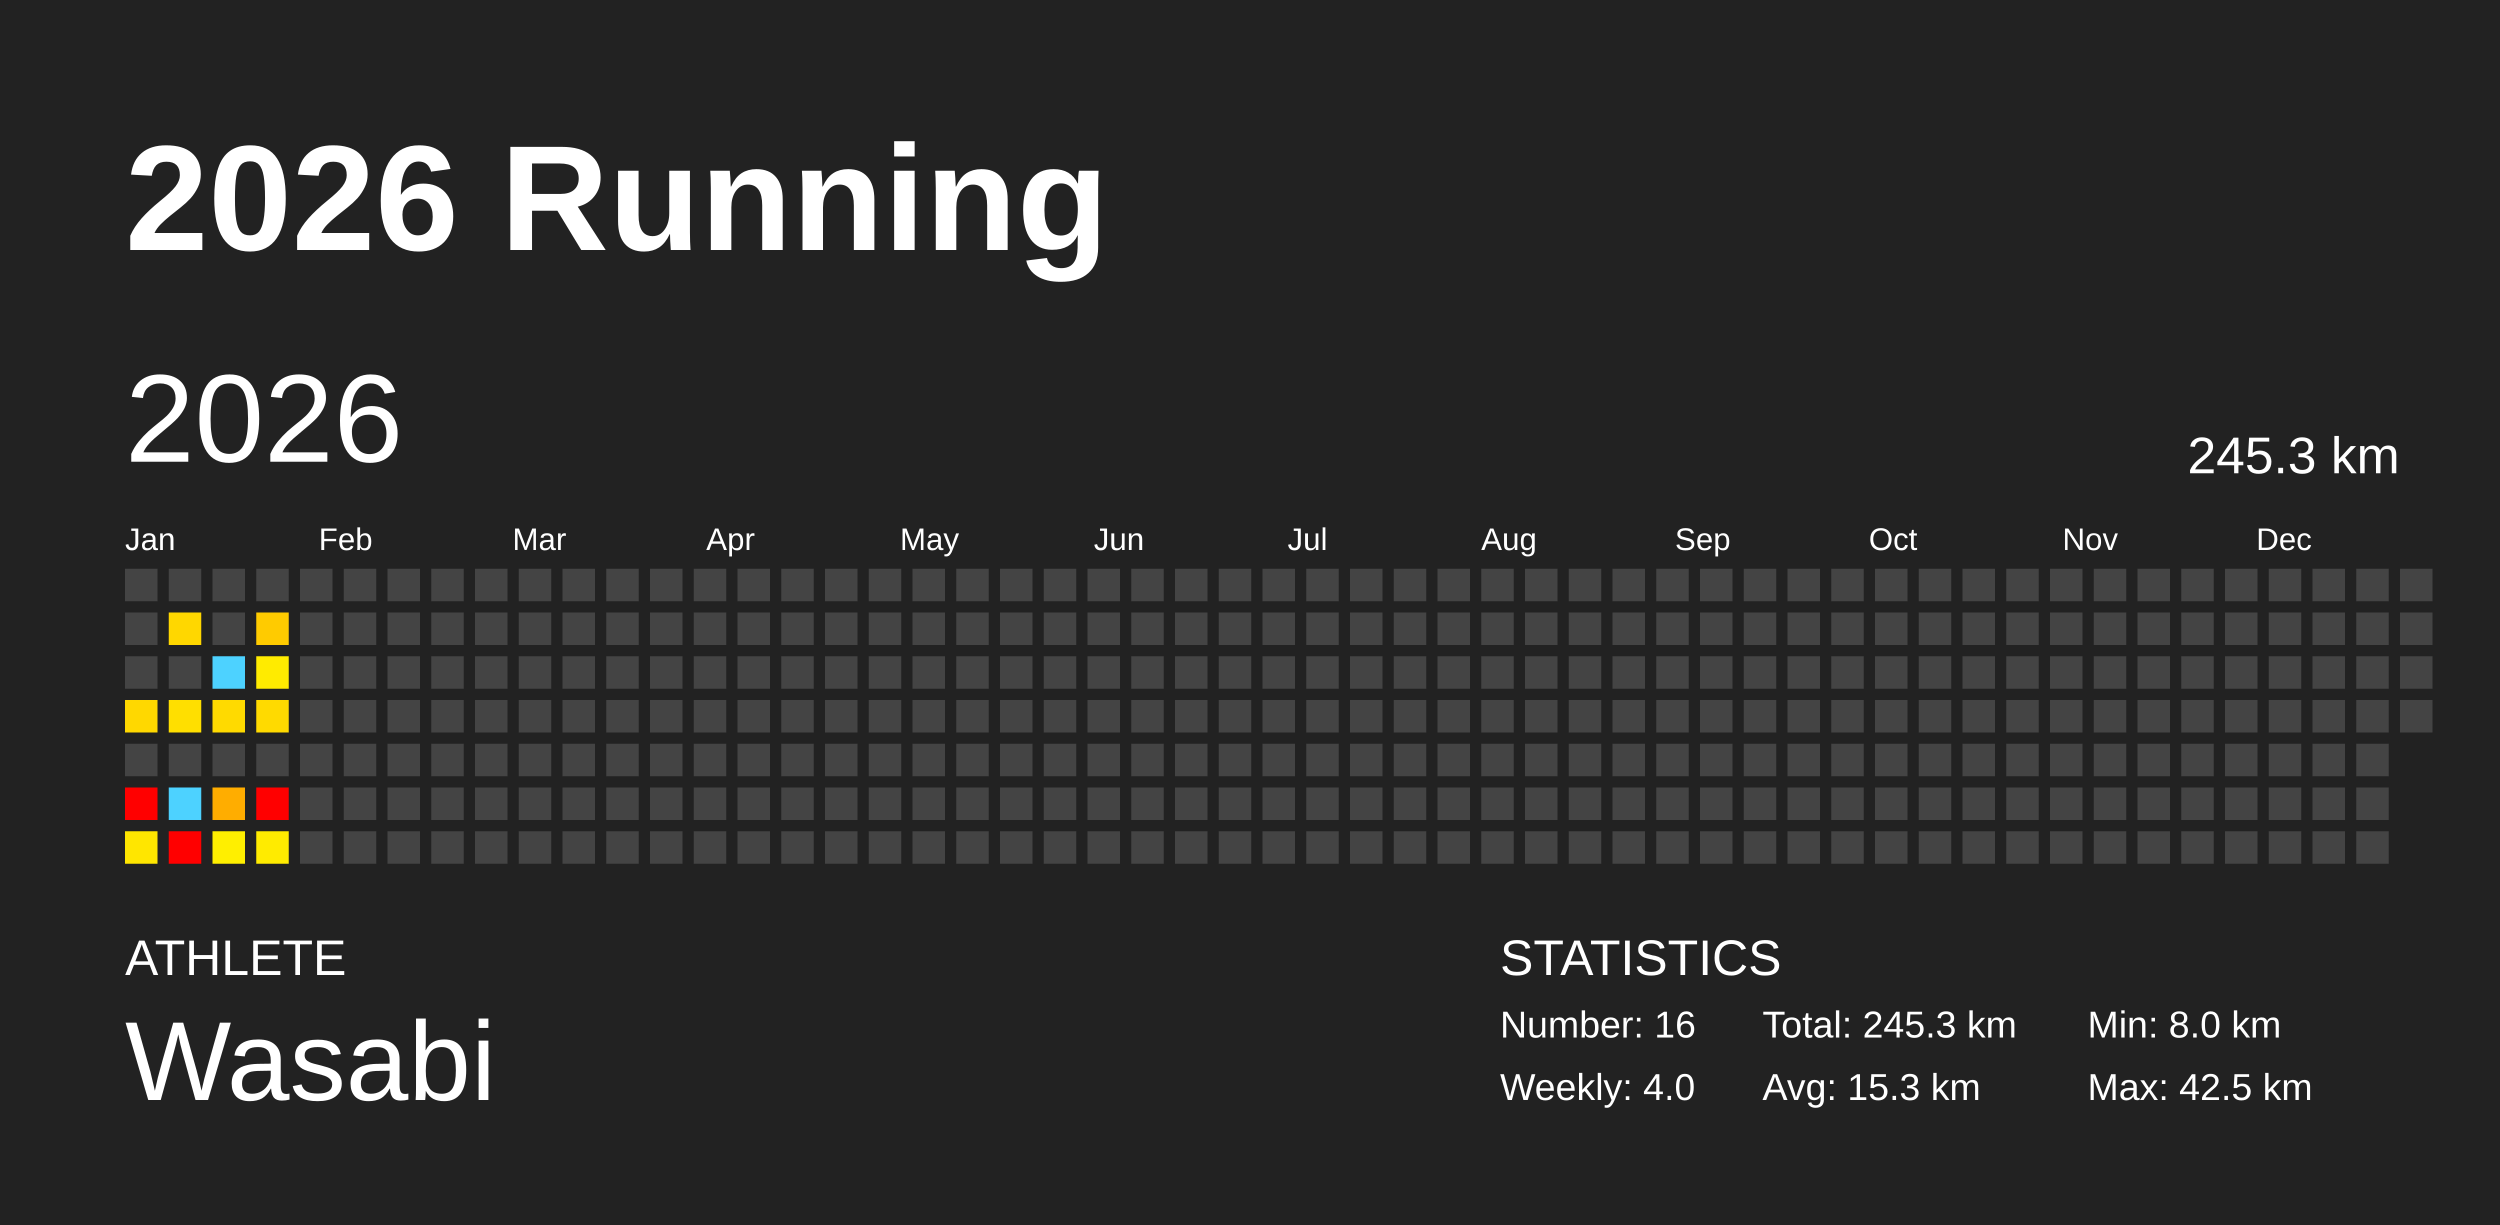
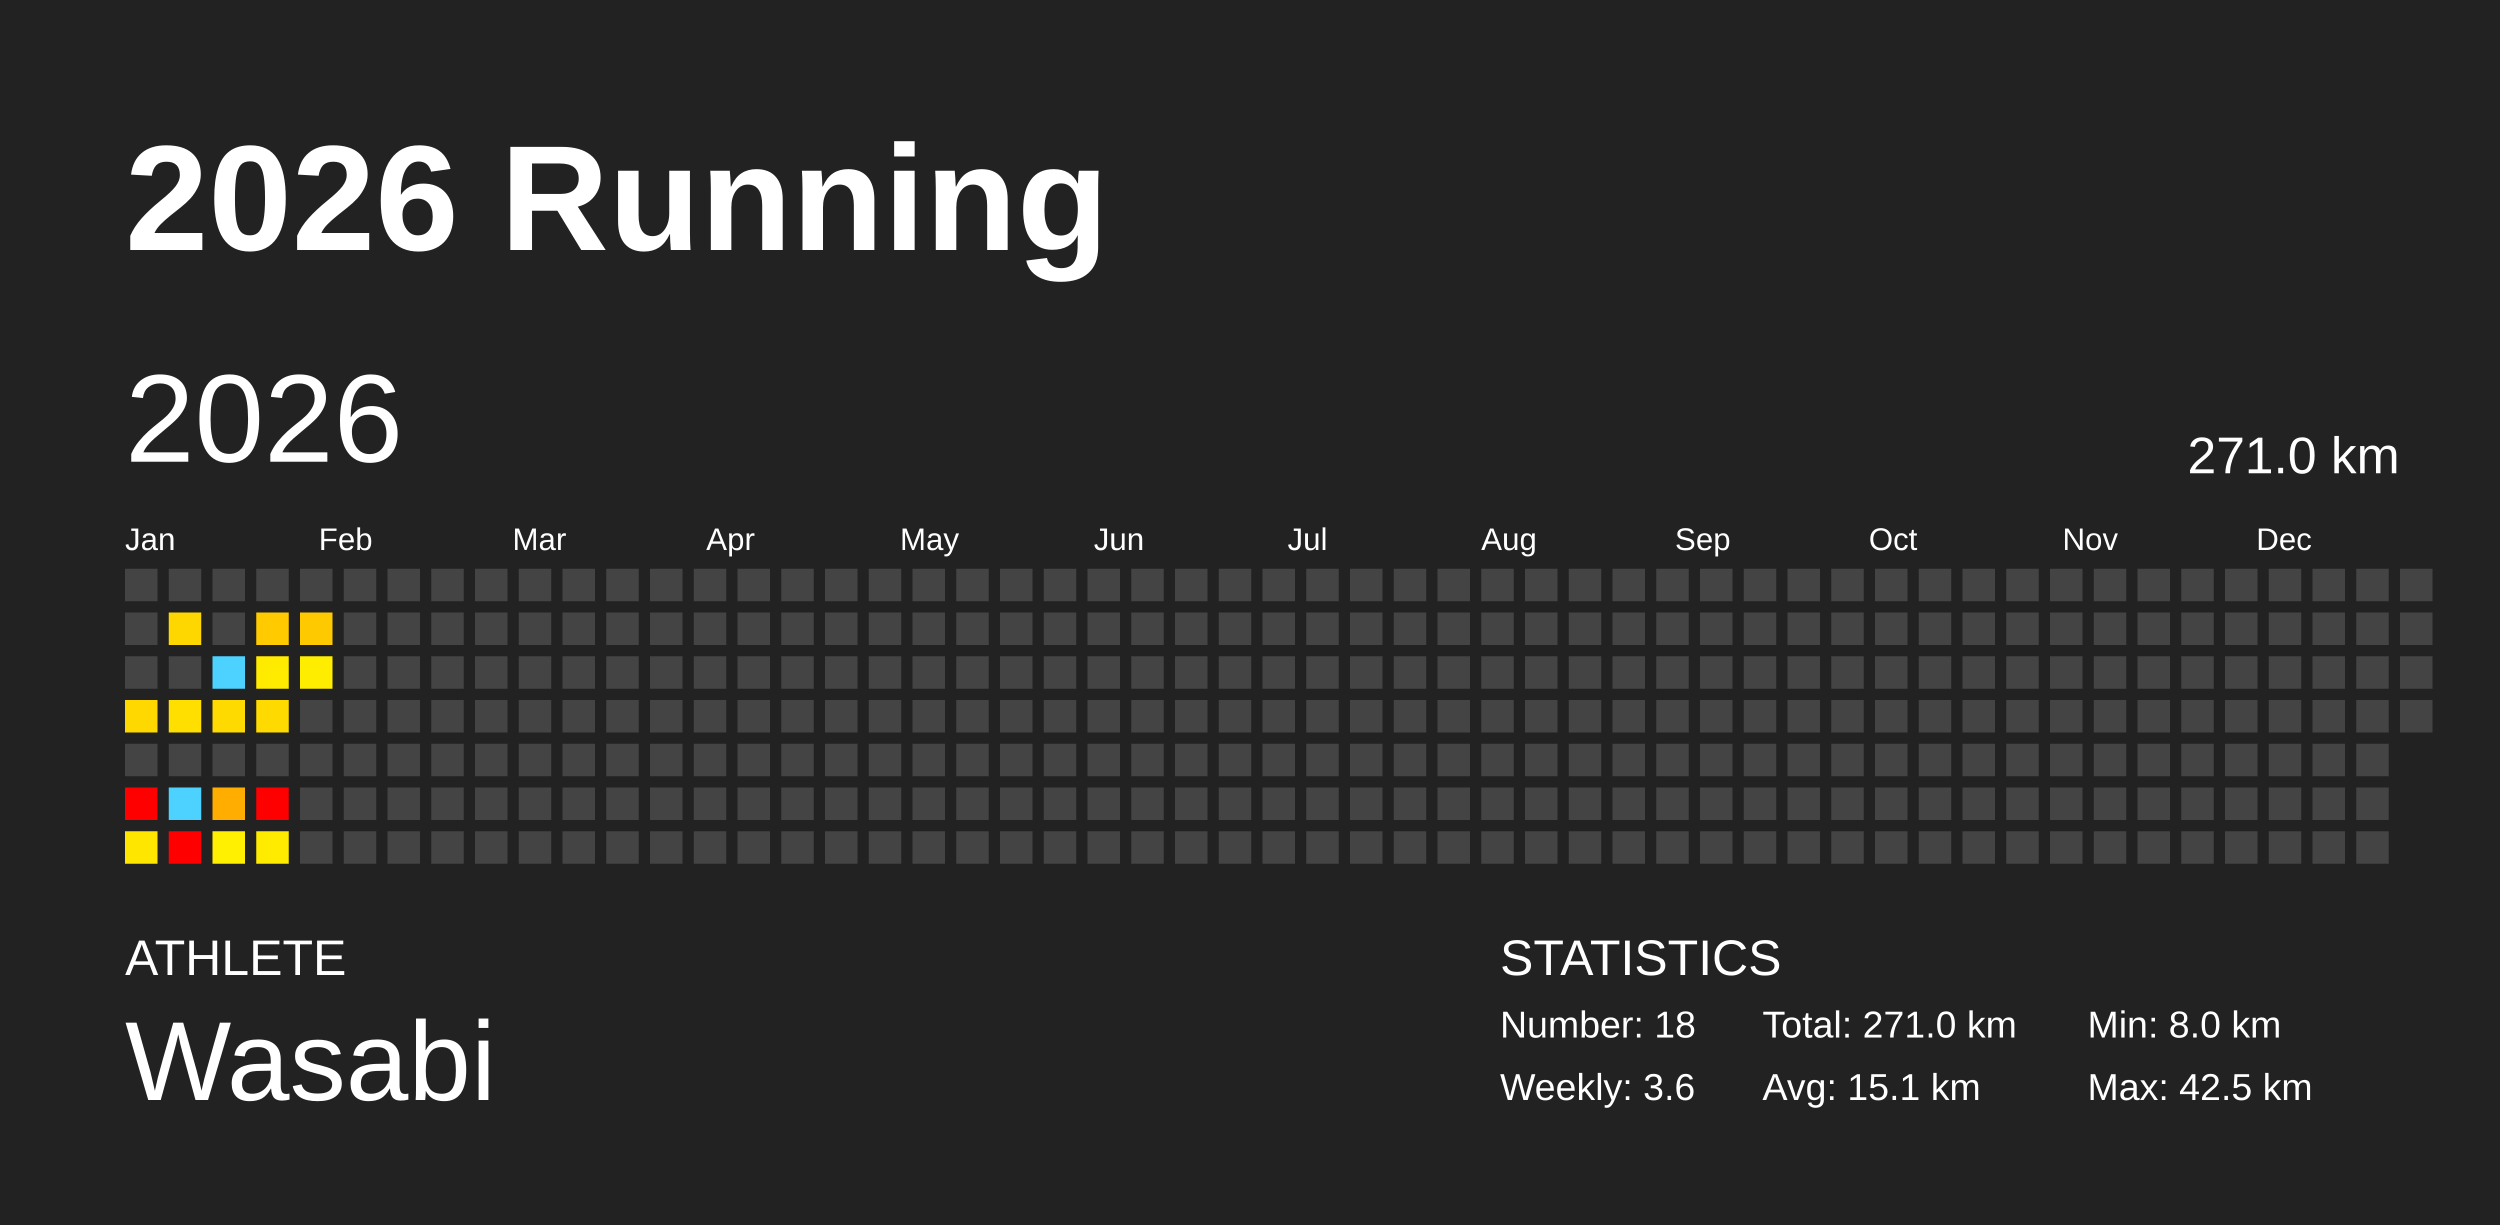
<svg xmlns="http://www.w3.org/2000/svg" baseProfile="full" height="98mm" version="1.1" viewBox="0,0,200,98" width="200mm">
  <defs />
  <rect fill="#222222" height="98" width="200" x="0" y="0" />
  <text fill="#FFFFFF" style="font-size:12px; font-family:Arial; font-weight:bold;" x="10" y="20">2026 Running</text>
  <text fill="#FFFFFF" style="font-size:4px; font-family:Arial" x="10" y="78">ATHLETE</text>
  <text fill="#FFFFFF" style="font-size:9px; font-family:Arial" x="10" y="88">Wasabi</text>
  <text fill="#FFFFFF" style="font-size:4px; font-family:Arial" x="120" y="78">STATISTICS</text>
-   <text fill="#FFFFFF" style="font-size:3px; font-family:Arial" x="120" y="83">Number: 16</text>
-   <text fill="#FFFFFF" style="font-size:3px; font-family:Arial" x="120" y="88">Weekly: 4.0</text>
-   <text fill="#FFFFFF" style="font-size:3px; font-family:Arial" x="141" y="83">Total: 245.3 km</text>
-   <text fill="#FFFFFF" style="font-size:3px; font-family:Arial" x="141" y="88">Avg: 15.3 km</text>
+   <text fill="#FFFFFF" style="font-size:3px; font-family:Arial" x="120" y="83">Number: 18</text>
+   <text fill="#FFFFFF" style="font-size:3px; font-family:Arial" x="120" y="88">Weekly: 3.6</text>
+   <text fill="#FFFFFF" style="font-size:3px; font-family:Arial" x="141" y="83">Total: 271.0 km</text>
+   <text fill="#FFFFFF" style="font-size:3px; font-family:Arial" x="141" y="88">Avg: 15.1 km</text>
  <text fill="#FFFFFF" style="font-size:3px; font-family:Arial" x="167" y="83">Min: 8.0 km</text>
  <text fill="#FFFFFF" style="font-size:3px; font-family:Arial" x="167" y="88">Max: 42.5 km</text>
  <text dominant-baseline="hanging" fill="#FFFFFF" style="font-size:10.0px; font-family:Arial;" x="10" y="30">2026</text>
-   <text dominant-baseline="hanging" fill="#FFFFFF" style="font-size:4.125px; font-family:Arial;" x="175" y="35">245.3 km</text>
+   <text dominant-baseline="hanging" fill="#FFFFFF" style="font-size:4.125px; font-family:Arial;" x="175" y="35">271.0 km</text>
  <text fill="#FFFFFF" style="font-size:2.5px; font-family:Arial" x="10.0" y="44">Jan</text>
  <text fill="#FFFFFF" style="font-size:2.5px; font-family:Arial" x="25.5" y="44">Feb</text>
  <text fill="#FFFFFF" style="font-size:2.5px; font-family:Arial" x="41.0" y="44">Mar</text>
  <text fill="#FFFFFF" style="font-size:2.5px; font-family:Arial" x="56.5" y="44">Apr</text>
  <text fill="#FFFFFF" style="font-size:2.5px; font-family:Arial" x="72.0" y="44">May</text>
  <text fill="#FFFFFF" style="font-size:2.5px; font-family:Arial" x="87.5" y="44">Jun</text>
  <text fill="#FFFFFF" style="font-size:2.5px; font-family:Arial" x="103.0" y="44">Jul</text>
  <text fill="#FFFFFF" style="font-size:2.5px; font-family:Arial" x="118.5" y="44">Aug</text>
  <text fill="#FFFFFF" style="font-size:2.5px; font-family:Arial" x="134.0" y="44">Sep</text>
  <text fill="#FFFFFF" style="font-size:2.5px; font-family:Arial" x="149.5" y="44">Oct</text>
  <text fill="#FFFFFF" style="font-size:2.5px; font-family:Arial" x="165.0" y="44">Nov</text>
  <text fill="#FFFFFF" style="font-size:2.5px; font-family:Arial" x="180.5" y="44">Dec</text>
  <rect fill="#444444" height="2.6" width="2.6" x="10.0" y="45.5" />
  <rect fill="#444444" height="2.6" width="2.6" x="10.0" y="49.0" />
  <rect fill="#444444" height="2.6" width="2.6" x="10.0" y="52.5" />
  <rect fill="#ffd800" height="2.6" width="2.6" x="10.0" y="56.0" />
  <rect fill="#444444" height="2.6" width="2.6" x="10.0" y="59.5" />
  <rect fill="red" height="2.6" width="2.6" x="10.0" y="63.0" />
  <rect fill="#ffe600" height="2.6" width="2.6" x="10.0" y="66.5" />
  <rect fill="#444444" height="2.6" width="2.6" x="13.5" y="45.5" />
  <rect fill="#ffd700" height="2.6" width="2.6" x="13.5" y="49.0" />
  <rect fill="#444444" height="2.6" width="2.6" x="13.5" y="52.5" />
  <rect fill="#ffdf00" height="2.6" width="2.6" x="13.5" y="56.0" />
  <rect fill="#444444" height="2.6" width="2.6" x="13.5" y="59.5" />
  <rect fill="#4dd2ff" height="2.6" width="2.6" x="13.5" y="63.0" />
  <rect fill="red" height="2.6" width="2.6" x="13.5" y="66.5" />
  <rect fill="#444444" height="2.6" width="2.6" x="17.0" y="45.5" />
  <rect fill="#444444" height="2.6" width="2.6" x="17.0" y="49.0" />
  <rect fill="#4dd2ff" height="2.6" width="2.6" x="17.0" y="52.5" />
  <rect fill="#ffda00" height="2.6" width="2.6" x="17.0" y="56.0" />
  <rect fill="#444444" height="2.6" width="2.6" x="17.0" y="59.5" />
  <rect fill="#ffad00" height="2.6" width="2.6" x="17.0" y="63.0" />
  <rect fill="#ffef00" height="2.6" width="2.6" x="17.0" y="66.5" />
  <rect fill="#444444" height="2.6" width="2.6" x="20.5" y="45.5" />
  <rect fill="#ffcb00" height="2.6" width="2.6" x="20.5" y="49.0" />
  <rect fill="#ffeb00" height="2.6" width="2.6" x="20.5" y="52.5" />
  <rect fill="#ffda00" height="2.6" width="2.6" x="20.5" y="56.0" />
  <rect fill="#444444" height="2.6" width="2.6" x="20.5" y="59.5" />
  <rect fill="red" height="2.6" width="2.6" x="20.5" y="63.0" />
  <rect fill="#ffeb00" height="2.6" width="2.6" x="20.5" y="66.5" />
  <rect fill="#444444" height="2.6" width="2.6" x="24.0" y="45.5" />
-   <rect fill="#444444" height="2.6" width="2.6" x="24.0" y="49.0" />
-   <rect fill="#444444" height="2.6" width="2.6" x="24.0" y="52.5" />
+   <rect fill="#ffc900" height="2.6" width="2.6" x="24.0" y="49.0" />
+   <rect fill="#ffed00" height="2.6" width="2.6" x="24.0" y="52.5" />
  <rect fill="#444444" height="2.6" width="2.6" x="24.0" y="56.0" />
  <rect fill="#444444" height="2.6" width="2.6" x="24.0" y="59.5" />
  <rect fill="#444444" height="2.6" width="2.6" x="24.0" y="63.0" />
  <rect fill="#444444" height="2.6" width="2.6" x="24.0" y="66.5" />
  <rect fill="#444444" height="2.6" width="2.6" x="27.5" y="45.5" />
  <rect fill="#444444" height="2.6" width="2.6" x="27.5" y="49.0" />
  <rect fill="#444444" height="2.6" width="2.6" x="27.5" y="52.5" />
  <rect fill="#444444" height="2.6" width="2.6" x="27.5" y="56.0" />
  <rect fill="#444444" height="2.6" width="2.6" x="27.5" y="59.5" />
  <rect fill="#444444" height="2.6" width="2.6" x="27.5" y="63.0" />
  <rect fill="#444444" height="2.6" width="2.6" x="27.5" y="66.5" />
  <rect fill="#444444" height="2.6" width="2.6" x="31.0" y="45.5" />
  <rect fill="#444444" height="2.6" width="2.6" x="31.0" y="49.0" />
  <rect fill="#444444" height="2.6" width="2.6" x="31.0" y="52.5" />
  <rect fill="#444444" height="2.6" width="2.6" x="31.0" y="56.0" />
  <rect fill="#444444" height="2.6" width="2.6" x="31.0" y="59.5" />
  <rect fill="#444444" height="2.6" width="2.6" x="31.0" y="63.0" />
  <rect fill="#444444" height="2.6" width="2.6" x="31.0" y="66.5" />
  <rect fill="#444444" height="2.6" width="2.6" x="34.5" y="45.5" />
  <rect fill="#444444" height="2.6" width="2.6" x="34.5" y="49.0" />
  <rect fill="#444444" height="2.6" width="2.6" x="34.5" y="52.5" />
  <rect fill="#444444" height="2.6" width="2.6" x="34.5" y="56.0" />
  <rect fill="#444444" height="2.6" width="2.6" x="34.5" y="59.5" />
  <rect fill="#444444" height="2.6" width="2.6" x="34.5" y="63.0" />
  <rect fill="#444444" height="2.6" width="2.6" x="34.5" y="66.5" />
  <rect fill="#444444" height="2.6" width="2.6" x="38.0" y="45.5" />
  <rect fill="#444444" height="2.6" width="2.6" x="38.0" y="49.0" />
  <rect fill="#444444" height="2.6" width="2.6" x="38.0" y="52.5" />
  <rect fill="#444444" height="2.6" width="2.6" x="38.0" y="56.0" />
  <rect fill="#444444" height="2.6" width="2.6" x="38.0" y="59.5" />
  <rect fill="#444444" height="2.6" width="2.6" x="38.0" y="63.0" />
  <rect fill="#444444" height="2.6" width="2.6" x="38.0" y="66.5" />
  <rect fill="#444444" height="2.6" width="2.6" x="41.5" y="45.5" />
  <rect fill="#444444" height="2.6" width="2.6" x="41.5" y="49.0" />
  <rect fill="#444444" height="2.6" width="2.6" x="41.5" y="52.5" />
  <rect fill="#444444" height="2.6" width="2.6" x="41.5" y="56.0" />
  <rect fill="#444444" height="2.6" width="2.6" x="41.5" y="59.5" />
  <rect fill="#444444" height="2.6" width="2.6" x="41.5" y="63.0" />
  <rect fill="#444444" height="2.6" width="2.6" x="41.5" y="66.5" />
  <rect fill="#444444" height="2.6" width="2.6" x="45.0" y="45.5" />
  <rect fill="#444444" height="2.6" width="2.6" x="45.0" y="49.0" />
  <rect fill="#444444" height="2.6" width="2.6" x="45.0" y="52.5" />
  <rect fill="#444444" height="2.6" width="2.6" x="45.0" y="56.0" />
  <rect fill="#444444" height="2.6" width="2.6" x="45.0" y="59.5" />
  <rect fill="#444444" height="2.6" width="2.6" x="45.0" y="63.0" />
  <rect fill="#444444" height="2.6" width="2.6" x="45.0" y="66.5" />
  <rect fill="#444444" height="2.6" width="2.6" x="48.5" y="45.5" />
  <rect fill="#444444" height="2.6" width="2.6" x="48.5" y="49.0" />
  <rect fill="#444444" height="2.6" width="2.6" x="48.5" y="52.5" />
  <rect fill="#444444" height="2.6" width="2.6" x="48.5" y="56.0" />
  <rect fill="#444444" height="2.6" width="2.6" x="48.5" y="59.5" />
  <rect fill="#444444" height="2.6" width="2.6" x="48.5" y="63.0" />
  <rect fill="#444444" height="2.6" width="2.6" x="48.5" y="66.5" />
  <rect fill="#444444" height="2.6" width="2.6" x="52.0" y="45.5" />
  <rect fill="#444444" height="2.6" width="2.6" x="52.0" y="49.0" />
  <rect fill="#444444" height="2.6" width="2.6" x="52.0" y="52.5" />
  <rect fill="#444444" height="2.6" width="2.6" x="52.0" y="56.0" />
  <rect fill="#444444" height="2.6" width="2.6" x="52.0" y="59.5" />
  <rect fill="#444444" height="2.6" width="2.6" x="52.0" y="63.0" />
  <rect fill="#444444" height="2.6" width="2.6" x="52.0" y="66.5" />
  <rect fill="#444444" height="2.6" width="2.6" x="55.5" y="45.5" />
  <rect fill="#444444" height="2.6" width="2.6" x="55.5" y="49.0" />
  <rect fill="#444444" height="2.6" width="2.6" x="55.5" y="52.5" />
  <rect fill="#444444" height="2.6" width="2.6" x="55.5" y="56.0" />
  <rect fill="#444444" height="2.6" width="2.6" x="55.5" y="59.5" />
  <rect fill="#444444" height="2.6" width="2.6" x="55.5" y="63.0" />
  <rect fill="#444444" height="2.6" width="2.6" x="55.5" y="66.5" />
  <rect fill="#444444" height="2.6" width="2.6" x="59.0" y="45.5" />
  <rect fill="#444444" height="2.6" width="2.6" x="59.0" y="49.0" />
  <rect fill="#444444" height="2.6" width="2.6" x="59.0" y="52.5" />
  <rect fill="#444444" height="2.6" width="2.6" x="59.0" y="56.0" />
  <rect fill="#444444" height="2.6" width="2.6" x="59.0" y="59.5" />
  <rect fill="#444444" height="2.6" width="2.6" x="59.0" y="63.0" />
  <rect fill="#444444" height="2.6" width="2.6" x="59.0" y="66.5" />
  <rect fill="#444444" height="2.6" width="2.6" x="62.5" y="45.5" />
  <rect fill="#444444" height="2.6" width="2.6" x="62.5" y="49.0" />
  <rect fill="#444444" height="2.6" width="2.6" x="62.5" y="52.5" />
  <rect fill="#444444" height="2.6" width="2.6" x="62.5" y="56.0" />
  <rect fill="#444444" height="2.6" width="2.6" x="62.5" y="59.5" />
  <rect fill="#444444" height="2.6" width="2.6" x="62.5" y="63.0" />
  <rect fill="#444444" height="2.6" width="2.6" x="62.5" y="66.5" />
  <rect fill="#444444" height="2.6" width="2.6" x="66.0" y="45.5" />
  <rect fill="#444444" height="2.6" width="2.6" x="66.0" y="49.0" />
  <rect fill="#444444" height="2.6" width="2.6" x="66.0" y="52.5" />
  <rect fill="#444444" height="2.6" width="2.6" x="66.0" y="56.0" />
  <rect fill="#444444" height="2.6" width="2.6" x="66.0" y="59.5" />
  <rect fill="#444444" height="2.6" width="2.6" x="66.0" y="63.0" />
  <rect fill="#444444" height="2.6" width="2.6" x="66.0" y="66.5" />
  <rect fill="#444444" height="2.6" width="2.6" x="69.5" y="45.5" />
  <rect fill="#444444" height="2.6" width="2.6" x="69.5" y="49.0" />
  <rect fill="#444444" height="2.6" width="2.6" x="69.5" y="52.5" />
  <rect fill="#444444" height="2.6" width="2.6" x="69.5" y="56.0" />
  <rect fill="#444444" height="2.6" width="2.6" x="69.5" y="59.5" />
  <rect fill="#444444" height="2.6" width="2.6" x="69.5" y="63.0" />
  <rect fill="#444444" height="2.6" width="2.6" x="69.5" y="66.5" />
  <rect fill="#444444" height="2.6" width="2.6" x="73.0" y="45.5" />
  <rect fill="#444444" height="2.6" width="2.6" x="73.0" y="49.0" />
  <rect fill="#444444" height="2.6" width="2.6" x="73.0" y="52.5" />
  <rect fill="#444444" height="2.6" width="2.6" x="73.0" y="56.0" />
  <rect fill="#444444" height="2.6" width="2.6" x="73.0" y="59.5" />
  <rect fill="#444444" height="2.6" width="2.6" x="73.0" y="63.0" />
  <rect fill="#444444" height="2.6" width="2.6" x="73.0" y="66.5" />
  <rect fill="#444444" height="2.6" width="2.6" x="76.5" y="45.5" />
  <rect fill="#444444" height="2.6" width="2.6" x="76.5" y="49.0" />
  <rect fill="#444444" height="2.6" width="2.6" x="76.5" y="52.5" />
  <rect fill="#444444" height="2.6" width="2.6" x="76.5" y="56.0" />
  <rect fill="#444444" height="2.6" width="2.6" x="76.5" y="59.5" />
  <rect fill="#444444" height="2.6" width="2.6" x="76.5" y="63.0" />
  <rect fill="#444444" height="2.6" width="2.6" x="76.5" y="66.5" />
  <rect fill="#444444" height="2.6" width="2.6" x="80.0" y="45.5" />
  <rect fill="#444444" height="2.6" width="2.6" x="80.0" y="49.0" />
  <rect fill="#444444" height="2.6" width="2.6" x="80.0" y="52.5" />
  <rect fill="#444444" height="2.6" width="2.6" x="80.0" y="56.0" />
  <rect fill="#444444" height="2.6" width="2.6" x="80.0" y="59.5" />
  <rect fill="#444444" height="2.6" width="2.6" x="80.0" y="63.0" />
  <rect fill="#444444" height="2.6" width="2.6" x="80.0" y="66.5" />
  <rect fill="#444444" height="2.6" width="2.6" x="83.5" y="45.5" />
  <rect fill="#444444" height="2.6" width="2.6" x="83.5" y="49.0" />
  <rect fill="#444444" height="2.6" width="2.6" x="83.5" y="52.5" />
  <rect fill="#444444" height="2.6" width="2.6" x="83.5" y="56.0" />
  <rect fill="#444444" height="2.6" width="2.6" x="83.5" y="59.5" />
  <rect fill="#444444" height="2.6" width="2.6" x="83.5" y="63.0" />
  <rect fill="#444444" height="2.6" width="2.6" x="83.5" y="66.5" />
  <rect fill="#444444" height="2.6" width="2.6" x="87.0" y="45.5" />
  <rect fill="#444444" height="2.6" width="2.6" x="87.0" y="49.0" />
  <rect fill="#444444" height="2.6" width="2.6" x="87.0" y="52.5" />
  <rect fill="#444444" height="2.6" width="2.6" x="87.0" y="56.0" />
  <rect fill="#444444" height="2.6" width="2.6" x="87.0" y="59.5" />
  <rect fill="#444444" height="2.6" width="2.6" x="87.0" y="63.0" />
  <rect fill="#444444" height="2.6" width="2.6" x="87.0" y="66.5" />
  <rect fill="#444444" height="2.6" width="2.6" x="90.5" y="45.5" />
  <rect fill="#444444" height="2.6" width="2.6" x="90.5" y="49.0" />
  <rect fill="#444444" height="2.6" width="2.6" x="90.5" y="52.5" />
  <rect fill="#444444" height="2.6" width="2.6" x="90.5" y="56.0" />
  <rect fill="#444444" height="2.6" width="2.6" x="90.5" y="59.5" />
  <rect fill="#444444" height="2.6" width="2.6" x="90.5" y="63.0" />
  <rect fill="#444444" height="2.6" width="2.6" x="90.5" y="66.5" />
  <rect fill="#444444" height="2.6" width="2.6" x="94.0" y="45.5" />
  <rect fill="#444444" height="2.6" width="2.6" x="94.0" y="49.0" />
  <rect fill="#444444" height="2.6" width="2.6" x="94.0" y="52.5" />
  <rect fill="#444444" height="2.6" width="2.6" x="94.0" y="56.0" />
  <rect fill="#444444" height="2.6" width="2.6" x="94.0" y="59.5" />
  <rect fill="#444444" height="2.6" width="2.6" x="94.0" y="63.0" />
  <rect fill="#444444" height="2.6" width="2.6" x="94.0" y="66.5" />
  <rect fill="#444444" height="2.6" width="2.6" x="97.5" y="45.5" />
  <rect fill="#444444" height="2.6" width="2.6" x="97.5" y="49.0" />
  <rect fill="#444444" height="2.6" width="2.6" x="97.5" y="52.5" />
  <rect fill="#444444" height="2.6" width="2.6" x="97.5" y="56.0" />
  <rect fill="#444444" height="2.6" width="2.6" x="97.5" y="59.5" />
  <rect fill="#444444" height="2.6" width="2.6" x="97.5" y="63.0" />
  <rect fill="#444444" height="2.6" width="2.6" x="97.5" y="66.5" />
  <rect fill="#444444" height="2.6" width="2.6" x="101.0" y="45.5" />
  <rect fill="#444444" height="2.6" width="2.6" x="101.0" y="49.0" />
  <rect fill="#444444" height="2.6" width="2.6" x="101.0" y="52.5" />
  <rect fill="#444444" height="2.6" width="2.6" x="101.0" y="56.0" />
  <rect fill="#444444" height="2.6" width="2.6" x="101.0" y="59.5" />
  <rect fill="#444444" height="2.6" width="2.6" x="101.0" y="63.0" />
  <rect fill="#444444" height="2.6" width="2.6" x="101.0" y="66.5" />
  <rect fill="#444444" height="2.6" width="2.6" x="104.5" y="45.5" />
  <rect fill="#444444" height="2.6" width="2.6" x="104.5" y="49.0" />
  <rect fill="#444444" height="2.6" width="2.6" x="104.5" y="52.5" />
  <rect fill="#444444" height="2.6" width="2.6" x="104.5" y="56.0" />
  <rect fill="#444444" height="2.6" width="2.6" x="104.5" y="59.5" />
  <rect fill="#444444" height="2.6" width="2.6" x="104.5" y="63.0" />
  <rect fill="#444444" height="2.6" width="2.6" x="104.5" y="66.5" />
  <rect fill="#444444" height="2.6" width="2.6" x="108.0" y="45.5" />
  <rect fill="#444444" height="2.6" width="2.6" x="108.0" y="49.0" />
  <rect fill="#444444" height="2.6" width="2.6" x="108.0" y="52.5" />
  <rect fill="#444444" height="2.6" width="2.6" x="108.0" y="56.0" />
  <rect fill="#444444" height="2.6" width="2.6" x="108.0" y="59.5" />
  <rect fill="#444444" height="2.6" width="2.6" x="108.0" y="63.0" />
  <rect fill="#444444" height="2.6" width="2.6" x="108.0" y="66.5" />
  <rect fill="#444444" height="2.6" width="2.6" x="111.5" y="45.5" />
  <rect fill="#444444" height="2.6" width="2.6" x="111.5" y="49.0" />
  <rect fill="#444444" height="2.6" width="2.6" x="111.5" y="52.5" />
  <rect fill="#444444" height="2.6" width="2.6" x="111.5" y="56.0" />
  <rect fill="#444444" height="2.6" width="2.6" x="111.5" y="59.5" />
  <rect fill="#444444" height="2.6" width="2.6" x="111.5" y="63.0" />
  <rect fill="#444444" height="2.6" width="2.6" x="111.5" y="66.5" />
  <rect fill="#444444" height="2.6" width="2.6" x="115.0" y="45.5" />
  <rect fill="#444444" height="2.6" width="2.6" x="115.0" y="49.0" />
  <rect fill="#444444" height="2.6" width="2.6" x="115.0" y="52.5" />
  <rect fill="#444444" height="2.6" width="2.6" x="115.0" y="56.0" />
  <rect fill="#444444" height="2.6" width="2.6" x="115.0" y="59.5" />
  <rect fill="#444444" height="2.6" width="2.6" x="115.0" y="63.0" />
  <rect fill="#444444" height="2.6" width="2.6" x="115.0" y="66.5" />
  <rect fill="#444444" height="2.6" width="2.6" x="118.5" y="45.5" />
  <rect fill="#444444" height="2.6" width="2.6" x="118.5" y="49.0" />
  <rect fill="#444444" height="2.6" width="2.6" x="118.5" y="52.5" />
  <rect fill="#444444" height="2.6" width="2.6" x="118.5" y="56.0" />
  <rect fill="#444444" height="2.6" width="2.6" x="118.5" y="59.5" />
  <rect fill="#444444" height="2.6" width="2.6" x="118.5" y="63.0" />
  <rect fill="#444444" height="2.6" width="2.6" x="118.5" y="66.5" />
  <rect fill="#444444" height="2.6" width="2.6" x="122.0" y="45.5" />
  <rect fill="#444444" height="2.6" width="2.6" x="122.0" y="49.0" />
  <rect fill="#444444" height="2.6" width="2.6" x="122.0" y="52.5" />
  <rect fill="#444444" height="2.6" width="2.6" x="122.0" y="56.0" />
  <rect fill="#444444" height="2.6" width="2.6" x="122.0" y="59.5" />
  <rect fill="#444444" height="2.6" width="2.6" x="122.0" y="63.0" />
  <rect fill="#444444" height="2.6" width="2.6" x="122.0" y="66.5" />
  <rect fill="#444444" height="2.6" width="2.6" x="125.5" y="45.5" />
  <rect fill="#444444" height="2.6" width="2.6" x="125.5" y="49.0" />
  <rect fill="#444444" height="2.6" width="2.6" x="125.5" y="52.5" />
  <rect fill="#444444" height="2.6" width="2.6" x="125.5" y="56.0" />
  <rect fill="#444444" height="2.6" width="2.6" x="125.5" y="59.5" />
  <rect fill="#444444" height="2.6" width="2.6" x="125.5" y="63.0" />
  <rect fill="#444444" height="2.6" width="2.6" x="125.5" y="66.5" />
  <rect fill="#444444" height="2.6" width="2.6" x="129.0" y="45.5" />
  <rect fill="#444444" height="2.6" width="2.6" x="129.0" y="49.0" />
  <rect fill="#444444" height="2.6" width="2.6" x="129.0" y="52.5" />
  <rect fill="#444444" height="2.6" width="2.6" x="129.0" y="56.0" />
  <rect fill="#444444" height="2.6" width="2.6" x="129.0" y="59.5" />
  <rect fill="#444444" height="2.6" width="2.6" x="129.0" y="63.0" />
  <rect fill="#444444" height="2.6" width="2.6" x="129.0" y="66.5" />
  <rect fill="#444444" height="2.6" width="2.6" x="132.5" y="45.5" />
  <rect fill="#444444" height="2.6" width="2.6" x="132.5" y="49.0" />
  <rect fill="#444444" height="2.6" width="2.6" x="132.5" y="52.5" />
  <rect fill="#444444" height="2.6" width="2.6" x="132.5" y="56.0" />
  <rect fill="#444444" height="2.6" width="2.6" x="132.5" y="59.5" />
  <rect fill="#444444" height="2.6" width="2.6" x="132.5" y="63.0" />
  <rect fill="#444444" height="2.6" width="2.6" x="132.5" y="66.5" />
  <rect fill="#444444" height="2.6" width="2.6" x="136.0" y="45.5" />
  <rect fill="#444444" height="2.6" width="2.6" x="136.0" y="49.0" />
  <rect fill="#444444" height="2.6" width="2.6" x="136.0" y="52.5" />
  <rect fill="#444444" height="2.6" width="2.6" x="136.0" y="56.0" />
  <rect fill="#444444" height="2.6" width="2.6" x="136.0" y="59.5" />
  <rect fill="#444444" height="2.6" width="2.6" x="136.0" y="63.0" />
  <rect fill="#444444" height="2.6" width="2.6" x="136.0" y="66.5" />
  <rect fill="#444444" height="2.6" width="2.6" x="139.5" y="45.5" />
  <rect fill="#444444" height="2.6" width="2.6" x="139.5" y="49.0" />
  <rect fill="#444444" height="2.6" width="2.6" x="139.5" y="52.5" />
  <rect fill="#444444" height="2.6" width="2.6" x="139.5" y="56.0" />
  <rect fill="#444444" height="2.6" width="2.6" x="139.5" y="59.5" />
  <rect fill="#444444" height="2.6" width="2.6" x="139.5" y="63.0" />
  <rect fill="#444444" height="2.6" width="2.6" x="139.5" y="66.5" />
  <rect fill="#444444" height="2.6" width="2.6" x="143.0" y="45.5" />
  <rect fill="#444444" height="2.6" width="2.6" x="143.0" y="49.0" />
  <rect fill="#444444" height="2.6" width="2.6" x="143.0" y="52.5" />
  <rect fill="#444444" height="2.6" width="2.6" x="143.0" y="56.0" />
  <rect fill="#444444" height="2.6" width="2.6" x="143.0" y="59.5" />
  <rect fill="#444444" height="2.6" width="2.6" x="143.0" y="63.0" />
  <rect fill="#444444" height="2.6" width="2.6" x="143.0" y="66.5" />
  <rect fill="#444444" height="2.6" width="2.6" x="146.5" y="45.5" />
  <rect fill="#444444" height="2.6" width="2.6" x="146.5" y="49.0" />
  <rect fill="#444444" height="2.6" width="2.6" x="146.5" y="52.5" />
  <rect fill="#444444" height="2.6" width="2.6" x="146.5" y="56.0" />
  <rect fill="#444444" height="2.6" width="2.6" x="146.5" y="59.5" />
  <rect fill="#444444" height="2.6" width="2.6" x="146.5" y="63.0" />
  <rect fill="#444444" height="2.6" width="2.6" x="146.5" y="66.5" />
  <rect fill="#444444" height="2.6" width="2.6" x="150.0" y="45.5" />
  <rect fill="#444444" height="2.6" width="2.6" x="150.0" y="49.0" />
  <rect fill="#444444" height="2.6" width="2.6" x="150.0" y="52.5" />
  <rect fill="#444444" height="2.6" width="2.6" x="150.0" y="56.0" />
  <rect fill="#444444" height="2.6" width="2.6" x="150.0" y="59.5" />
  <rect fill="#444444" height="2.6" width="2.6" x="150.0" y="63.0" />
  <rect fill="#444444" height="2.6" width="2.6" x="150.0" y="66.5" />
  <rect fill="#444444" height="2.6" width="2.6" x="153.5" y="45.5" />
  <rect fill="#444444" height="2.6" width="2.6" x="153.5" y="49.0" />
  <rect fill="#444444" height="2.6" width="2.6" x="153.5" y="52.5" />
  <rect fill="#444444" height="2.6" width="2.6" x="153.5" y="56.0" />
  <rect fill="#444444" height="2.6" width="2.6" x="153.5" y="59.5" />
  <rect fill="#444444" height="2.6" width="2.6" x="153.5" y="63.0" />
  <rect fill="#444444" height="2.6" width="2.6" x="153.5" y="66.5" />
  <rect fill="#444444" height="2.6" width="2.6" x="157.0" y="45.5" />
  <rect fill="#444444" height="2.6" width="2.6" x="157.0" y="49.0" />
  <rect fill="#444444" height="2.6" width="2.6" x="157.0" y="52.5" />
  <rect fill="#444444" height="2.6" width="2.6" x="157.0" y="56.0" />
  <rect fill="#444444" height="2.6" width="2.6" x="157.0" y="59.5" />
  <rect fill="#444444" height="2.6" width="2.6" x="157.0" y="63.0" />
  <rect fill="#444444" height="2.6" width="2.6" x="157.0" y="66.5" />
  <rect fill="#444444" height="2.6" width="2.6" x="160.5" y="45.5" />
  <rect fill="#444444" height="2.6" width="2.6" x="160.5" y="49.0" />
  <rect fill="#444444" height="2.6" width="2.6" x="160.5" y="52.5" />
  <rect fill="#444444" height="2.6" width="2.6" x="160.5" y="56.0" />
  <rect fill="#444444" height="2.6" width="2.6" x="160.5" y="59.5" />
  <rect fill="#444444" height="2.6" width="2.6" x="160.5" y="63.0" />
  <rect fill="#444444" height="2.6" width="2.6" x="160.5" y="66.5" />
  <rect fill="#444444" height="2.6" width="2.6" x="164.0" y="45.5" />
  <rect fill="#444444" height="2.6" width="2.6" x="164.0" y="49.0" />
  <rect fill="#444444" height="2.6" width="2.6" x="164.0" y="52.5" />
  <rect fill="#444444" height="2.6" width="2.6" x="164.0" y="56.0" />
  <rect fill="#444444" height="2.6" width="2.6" x="164.0" y="59.5" />
  <rect fill="#444444" height="2.6" width="2.6" x="164.0" y="63.0" />
  <rect fill="#444444" height="2.6" width="2.6" x="164.0" y="66.5" />
  <rect fill="#444444" height="2.6" width="2.6" x="167.5" y="45.5" />
  <rect fill="#444444" height="2.6" width="2.6" x="167.5" y="49.0" />
  <rect fill="#444444" height="2.6" width="2.6" x="167.5" y="52.5" />
  <rect fill="#444444" height="2.6" width="2.6" x="167.5" y="56.0" />
  <rect fill="#444444" height="2.6" width="2.6" x="167.5" y="59.5" />
  <rect fill="#444444" height="2.6" width="2.6" x="167.5" y="63.0" />
  <rect fill="#444444" height="2.6" width="2.6" x="167.5" y="66.5" />
  <rect fill="#444444" height="2.6" width="2.6" x="171.0" y="45.5" />
  <rect fill="#444444" height="2.6" width="2.6" x="171.0" y="49.0" />
  <rect fill="#444444" height="2.6" width="2.6" x="171.0" y="52.5" />
  <rect fill="#444444" height="2.6" width="2.6" x="171.0" y="56.0" />
  <rect fill="#444444" height="2.6" width="2.6" x="171.0" y="59.5" />
  <rect fill="#444444" height="2.6" width="2.6" x="171.0" y="63.0" />
  <rect fill="#444444" height="2.6" width="2.6" x="171.0" y="66.5" />
  <rect fill="#444444" height="2.6" width="2.6" x="174.5" y="45.5" />
  <rect fill="#444444" height="2.6" width="2.6" x="174.5" y="49.0" />
  <rect fill="#444444" height="2.6" width="2.6" x="174.5" y="52.5" />
  <rect fill="#444444" height="2.6" width="2.6" x="174.5" y="56.0" />
  <rect fill="#444444" height="2.6" width="2.6" x="174.5" y="59.5" />
  <rect fill="#444444" height="2.6" width="2.6" x="174.5" y="63.0" />
  <rect fill="#444444" height="2.6" width="2.6" x="174.5" y="66.5" />
  <rect fill="#444444" height="2.6" width="2.6" x="178.0" y="45.5" />
  <rect fill="#444444" height="2.6" width="2.6" x="178.0" y="49.0" />
  <rect fill="#444444" height="2.6" width="2.6" x="178.0" y="52.5" />
  <rect fill="#444444" height="2.6" width="2.6" x="178.0" y="56.0" />
  <rect fill="#444444" height="2.6" width="2.6" x="178.0" y="59.5" />
  <rect fill="#444444" height="2.6" width="2.6" x="178.0" y="63.0" />
  <rect fill="#444444" height="2.6" width="2.6" x="178.0" y="66.5" />
  <rect fill="#444444" height="2.6" width="2.6" x="181.5" y="45.5" />
  <rect fill="#444444" height="2.6" width="2.6" x="181.5" y="49.0" />
  <rect fill="#444444" height="2.6" width="2.6" x="181.5" y="52.5" />
  <rect fill="#444444" height="2.6" width="2.6" x="181.5" y="56.0" />
  <rect fill="#444444" height="2.6" width="2.6" x="181.5" y="59.5" />
  <rect fill="#444444" height="2.6" width="2.6" x="181.5" y="63.0" />
  <rect fill="#444444" height="2.6" width="2.6" x="181.5" y="66.5" />
  <rect fill="#444444" height="2.6" width="2.6" x="185.0" y="45.5" />
  <rect fill="#444444" height="2.6" width="2.6" x="185.0" y="49.0" />
  <rect fill="#444444" height="2.6" width="2.6" x="185.0" y="52.5" />
  <rect fill="#444444" height="2.6" width="2.6" x="185.0" y="56.0" />
  <rect fill="#444444" height="2.6" width="2.6" x="185.0" y="59.5" />
  <rect fill="#444444" height="2.6" width="2.6" x="185.0" y="63.0" />
  <rect fill="#444444" height="2.6" width="2.6" x="185.0" y="66.5" />
  <rect fill="#444444" height="2.6" width="2.6" x="188.5" y="45.5" />
  <rect fill="#444444" height="2.6" width="2.6" x="188.5" y="49.0" />
  <rect fill="#444444" height="2.6" width="2.6" x="188.5" y="52.5" />
  <rect fill="#444444" height="2.6" width="2.6" x="188.5" y="56.0" />
  <rect fill="#444444" height="2.6" width="2.6" x="188.5" y="59.5" />
  <rect fill="#444444" height="2.6" width="2.6" x="188.5" y="63.0" />
  <rect fill="#444444" height="2.6" width="2.6" x="188.5" y="66.5" />
  <rect fill="#444444" height="2.6" width="2.6" x="192.0" y="45.5" />
  <rect fill="#444444" height="2.6" width="2.6" x="192.0" y="49.0" />
  <rect fill="#444444" height="2.6" width="2.6" x="192.0" y="52.5" />
  <rect fill="#444444" height="2.6" width="2.6" x="192.0" y="56.0" />
</svg>
